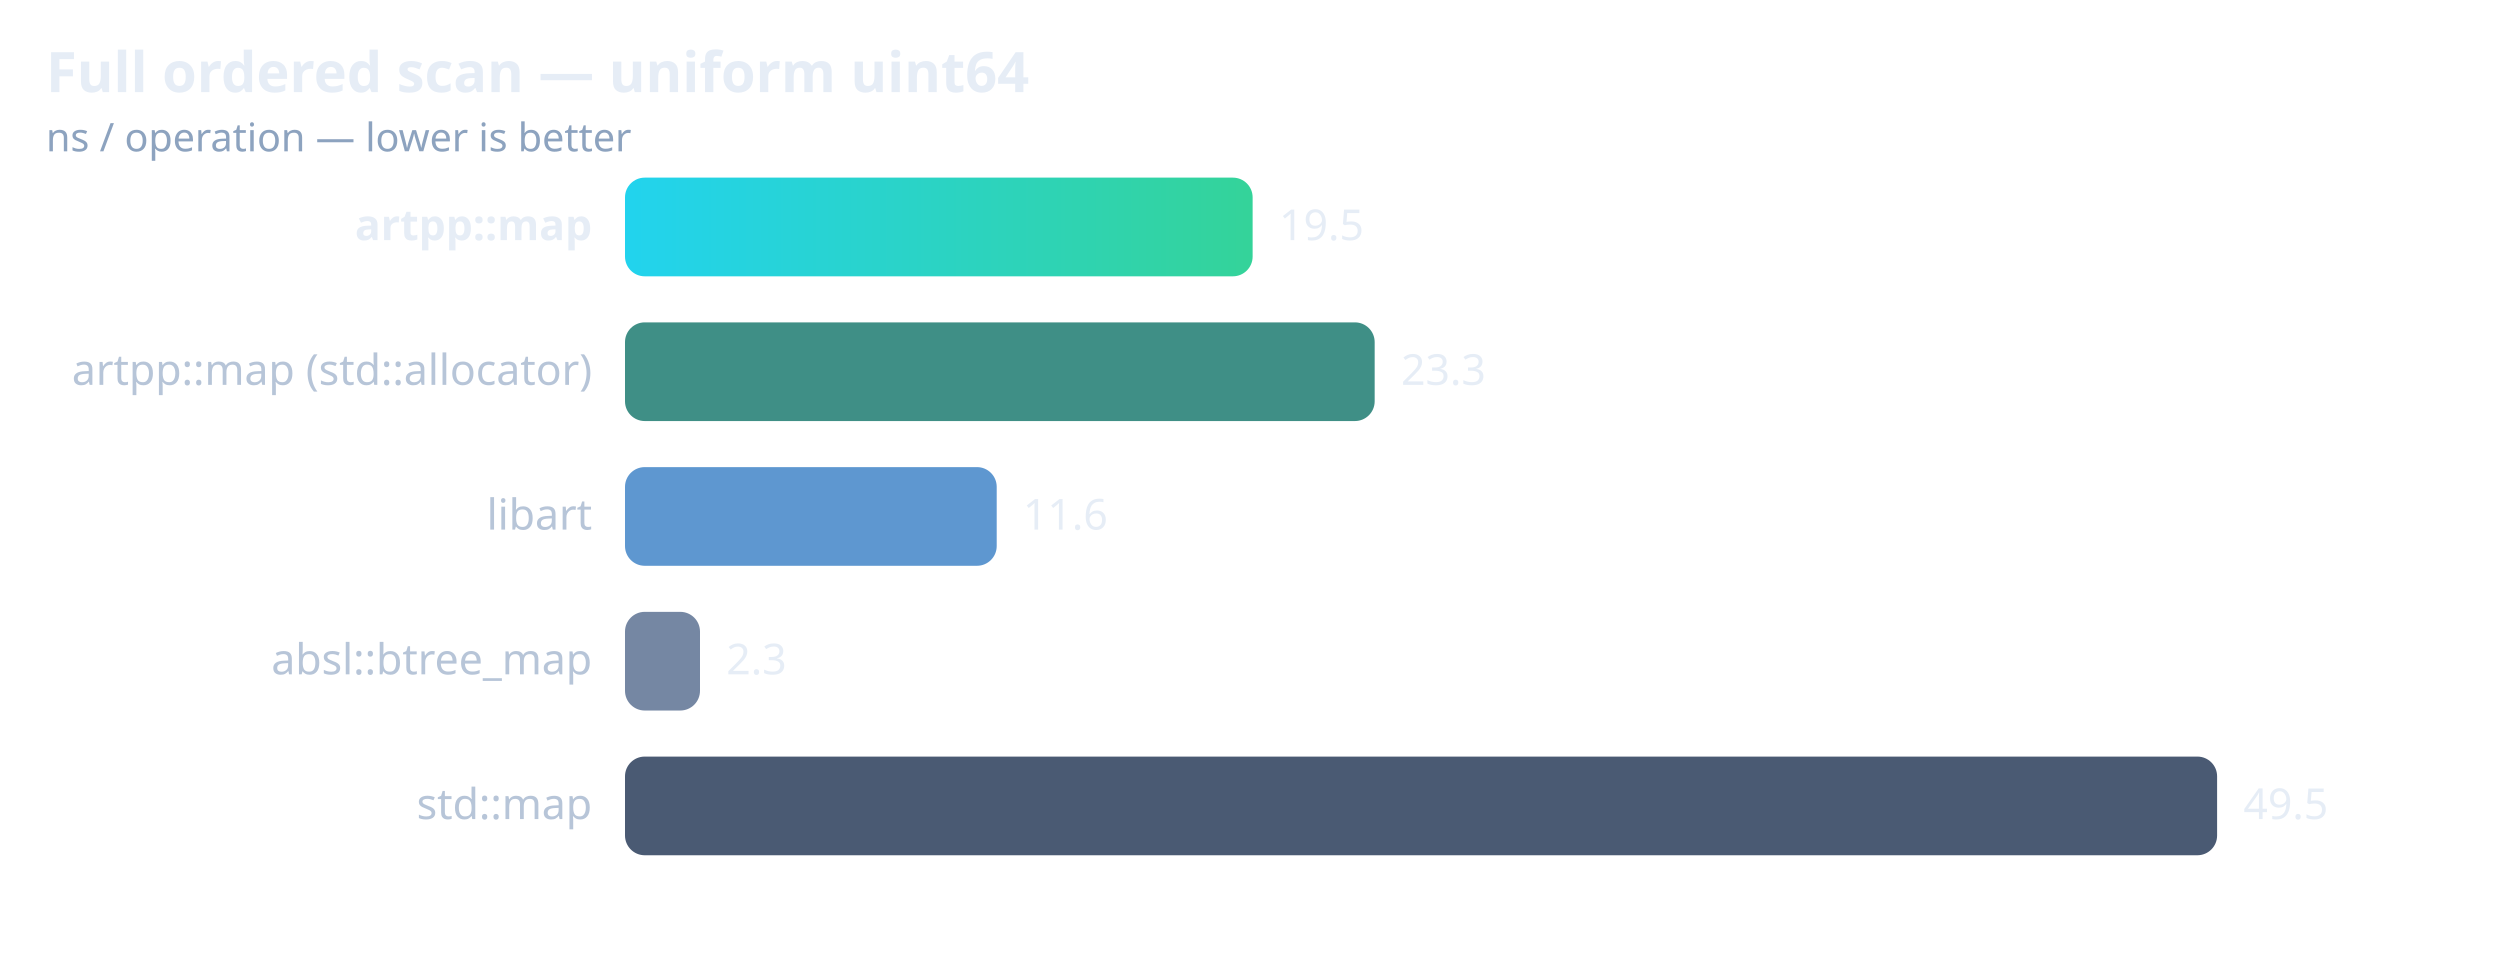
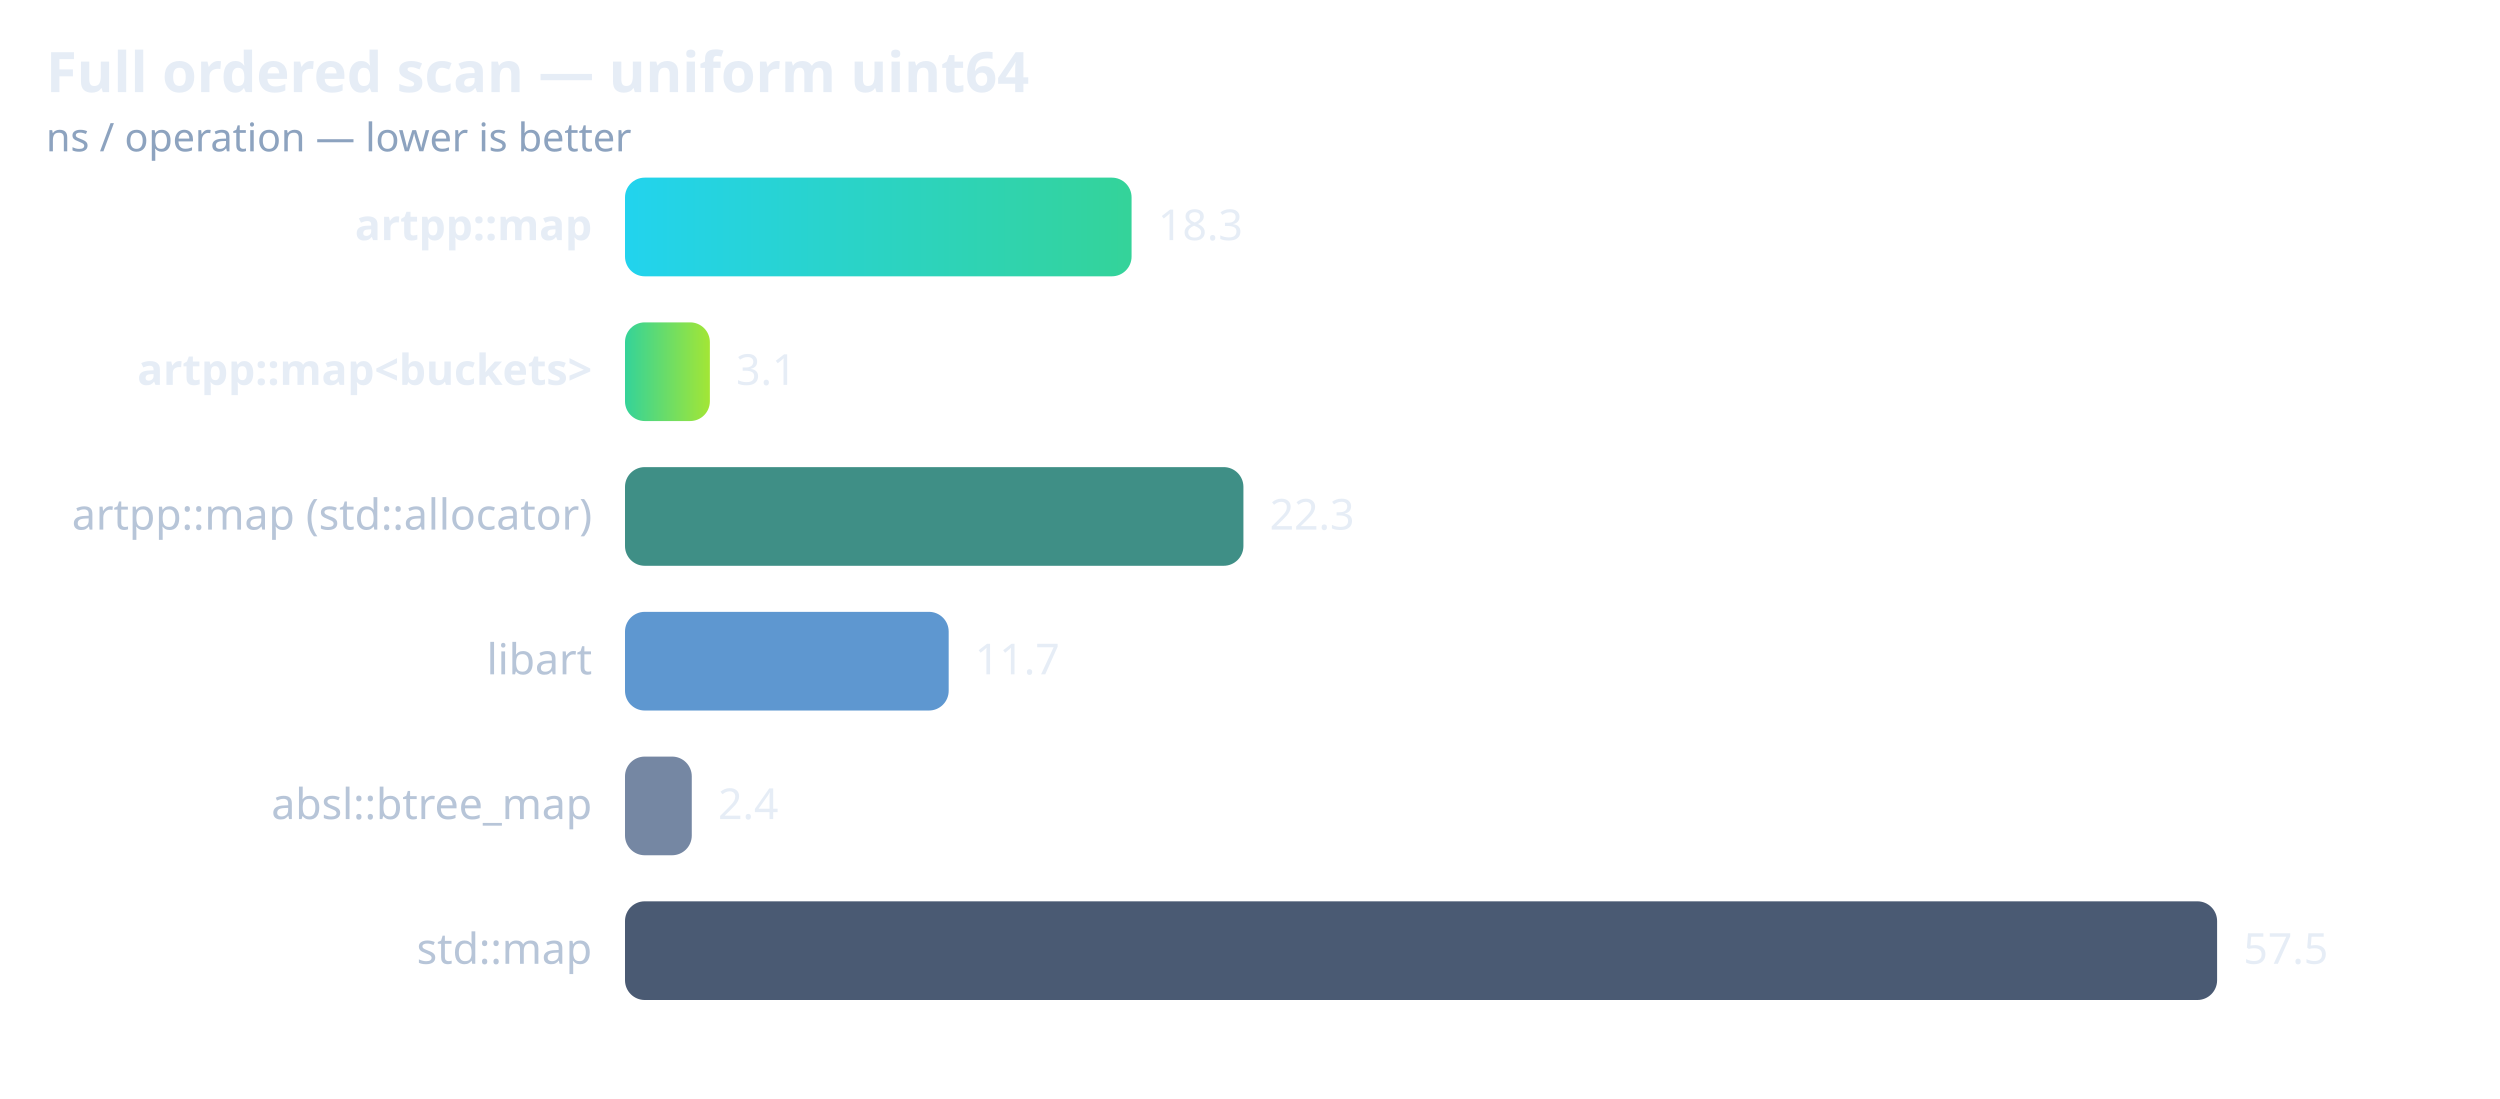
- <svg xmlns="http://www.w3.org/2000/svg" viewBox="0 0 760 290" font-family="ui-sans-serif, system-ui, sans-serif" role="img" aria-label="Full ordered scan — uniform uint64">
+ <svg xmlns="http://www.w3.org/2000/svg" viewBox="0 0 760 334" font-family="ui-sans-serif, system-ui, sans-serif" role="img" aria-label="Full ordered scan — uniform uint64">
  <defs>
    <linearGradient id="hot" x1="0" y1="0" x2="1" y2="0">
      <stop offset="0" stop-color="#22d3ee" />
      <stop offset="1" stop-color="#34d399" />
    </linearGradient>
    <linearGradient id="hot2" x1="0" y1="0" x2="1" y2="0">
      <stop offset="0" stop-color="#34d399" />
      <stop offset="1" stop-color="#a3e635" />
    </linearGradient>
  </defs>
  <text x="14" y="28" font-size="17" font-weight="600" fill="#e6edf6">Full ordered scan — uniform uint64</text>
  <text x="14" y="46" font-size="12" fill="#8da3bf">ns / operation — lower is better</text>
  <text x="180" y="73.0" font-size="13" font-weight="600" fill="#e6edf6" text-anchor="end">artpp::map</text>
-   <rect x="190" y="54" width="190.8" height="30" rx="6" fill="url(#hot)" />
-   <text x="388.842" y="73.0" font-size="13" fill="#e6edf6">19.5</text>
-   <text x="180" y="117.0" font-size="13" font-weight="400" fill="#b7c5d8" text-anchor="end">artpp::map (std::allocator)</text>
-   <rect x="190" y="98" width="227.9" height="30" rx="6" fill="#3f8f86" />
-   <text x="425.914" y="117.0" font-size="13" fill="#e6edf6">23.3</text>
-   <text x="180" y="161.0" font-size="13" font-weight="400" fill="#b7c5d8" text-anchor="end">libart</text>
-   <rect x="190" y="142" width="113.0" height="30" rx="6" fill="#5e97d0" />
-   <text x="310.979" y="161.0" font-size="13" fill="#e6edf6">11.6</text>
-   <text x="180" y="205.0" font-size="13" font-weight="400" fill="#b7c5d8" text-anchor="end">absl::btree_map</text>
-   <rect x="190" y="186" width="22.8" height="30" rx="6" fill="#7587a3" />
-   <text x="220.791" y="205.0" font-size="13" fill="#e6edf6">2.3</text>
-   <text x="180" y="249.0" font-size="13" font-weight="400" fill="#b7c5d8" text-anchor="end">std::map</text>
-   <rect x="190" y="230" width="484.0" height="30" rx="6" fill="#4a5a73" />
-   <text x="682.0" y="249.0" font-size="13" fill="#e6edf6">49.5</text>
+   <rect x="190" y="54" width="154.0" height="30" rx="6" fill="url(#hot)" />
+   <text x="352.034" y="73.0" font-size="13" fill="#e6edf6">18.3</text>
+   <text x="180" y="117.0" font-size="13" font-weight="600" fill="#e6edf6" text-anchor="end">artpp::map&lt;buckets&gt;</text>
+   <rect x="190" y="98" width="25.8" height="30" rx="6" fill="url(#hot2)" />
+   <text x="223.771" y="117.0" font-size="13" fill="#e6edf6">3.1</text>
+   <text x="180" y="161.0" font-size="13" font-weight="400" fill="#b7c5d8" text-anchor="end">artpp::map (std::allocator)</text>
+   <rect x="190" y="142" width="188.0" height="30" rx="6" fill="#3f8f86" />
+   <text x="385.974" y="161.0" font-size="13" fill="#e6edf6">22.3</text>
+   <text x="180" y="205.0" font-size="13" font-weight="400" fill="#b7c5d8" text-anchor="end">libart</text>
+   <rect x="190" y="186" width="98.4" height="30" rx="6" fill="#5e97d0" />
+   <text x="296.366" y="205.0" font-size="13" fill="#e6edf6">11.7</text>
+   <text x="180" y="249.0" font-size="13" font-weight="400" fill="#b7c5d8" text-anchor="end">absl::btree_map</text>
+   <rect x="190" y="230" width="20.3" height="30" rx="6" fill="#7587a3" />
+   <text x="218.297" y="249.0" font-size="13" fill="#e6edf6">2.4</text>
+   <text x="180" y="293.0" font-size="13" font-weight="400" fill="#b7c5d8" text-anchor="end">std::map</text>
+   <rect x="190" y="274" width="484.0" height="30" rx="6" fill="#4a5a73" />
+   <text x="682.0" y="293.0" font-size="13" fill="#e6edf6">57.5</text>
</svg>
